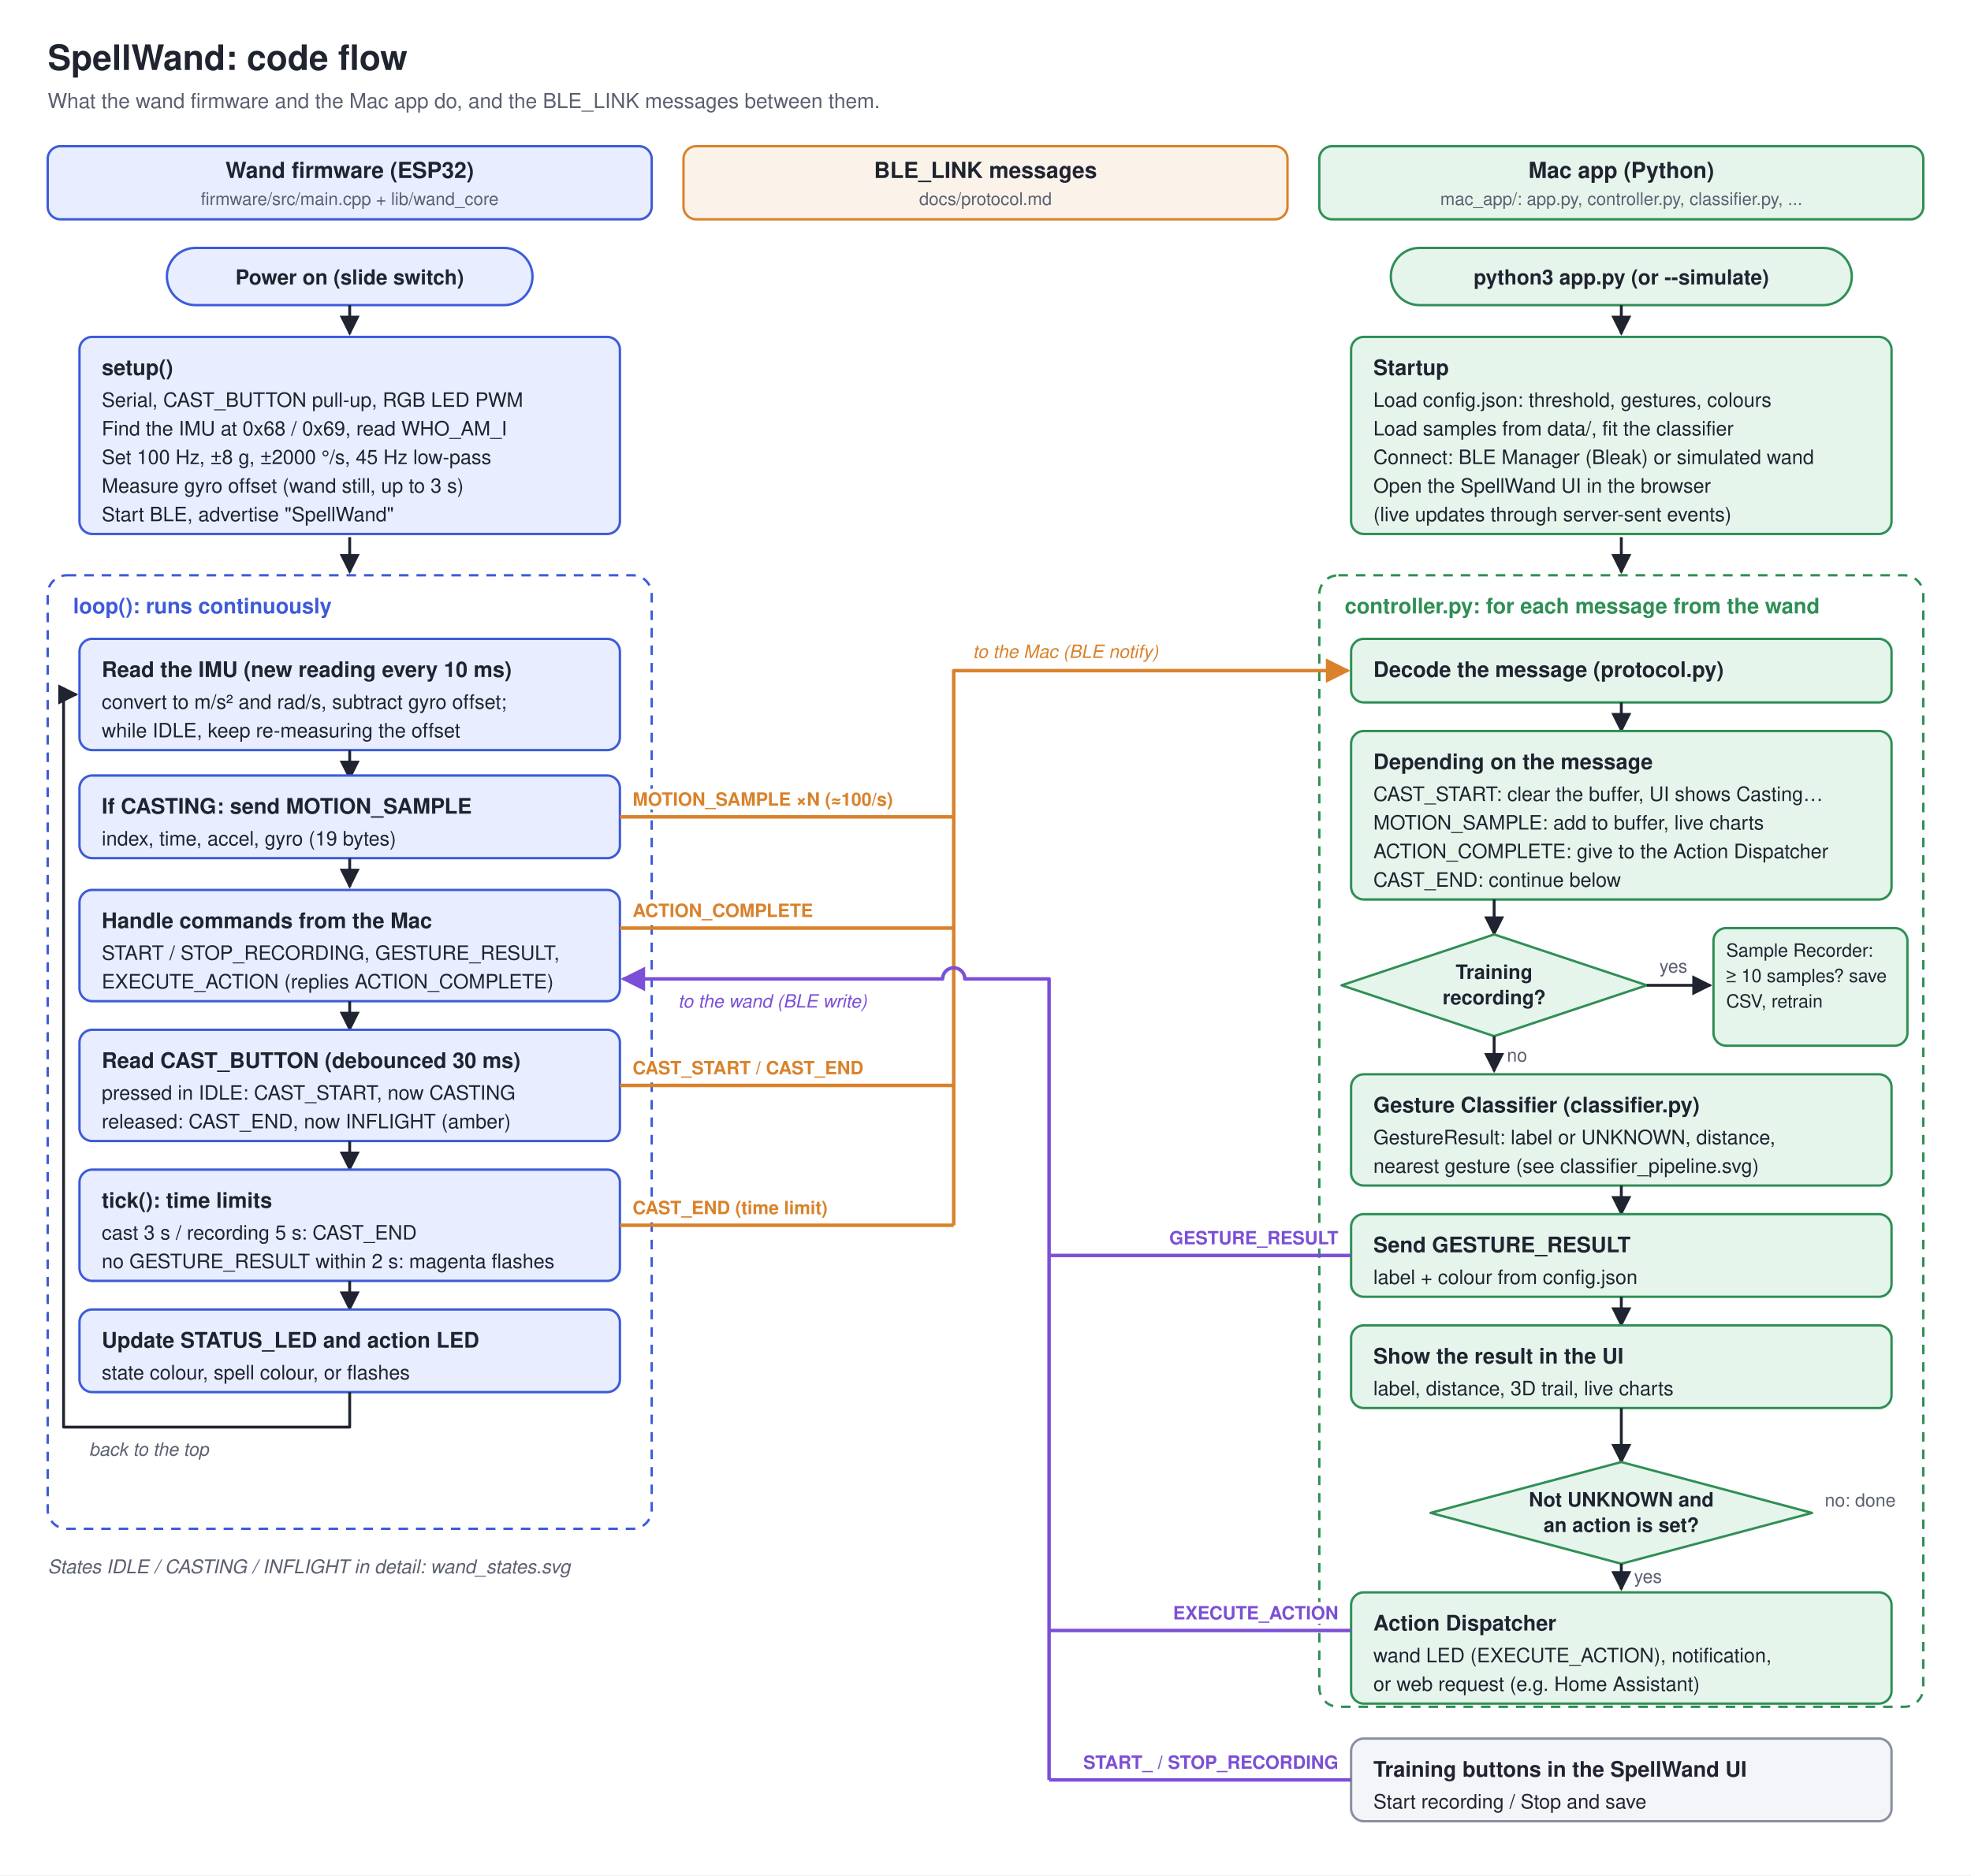
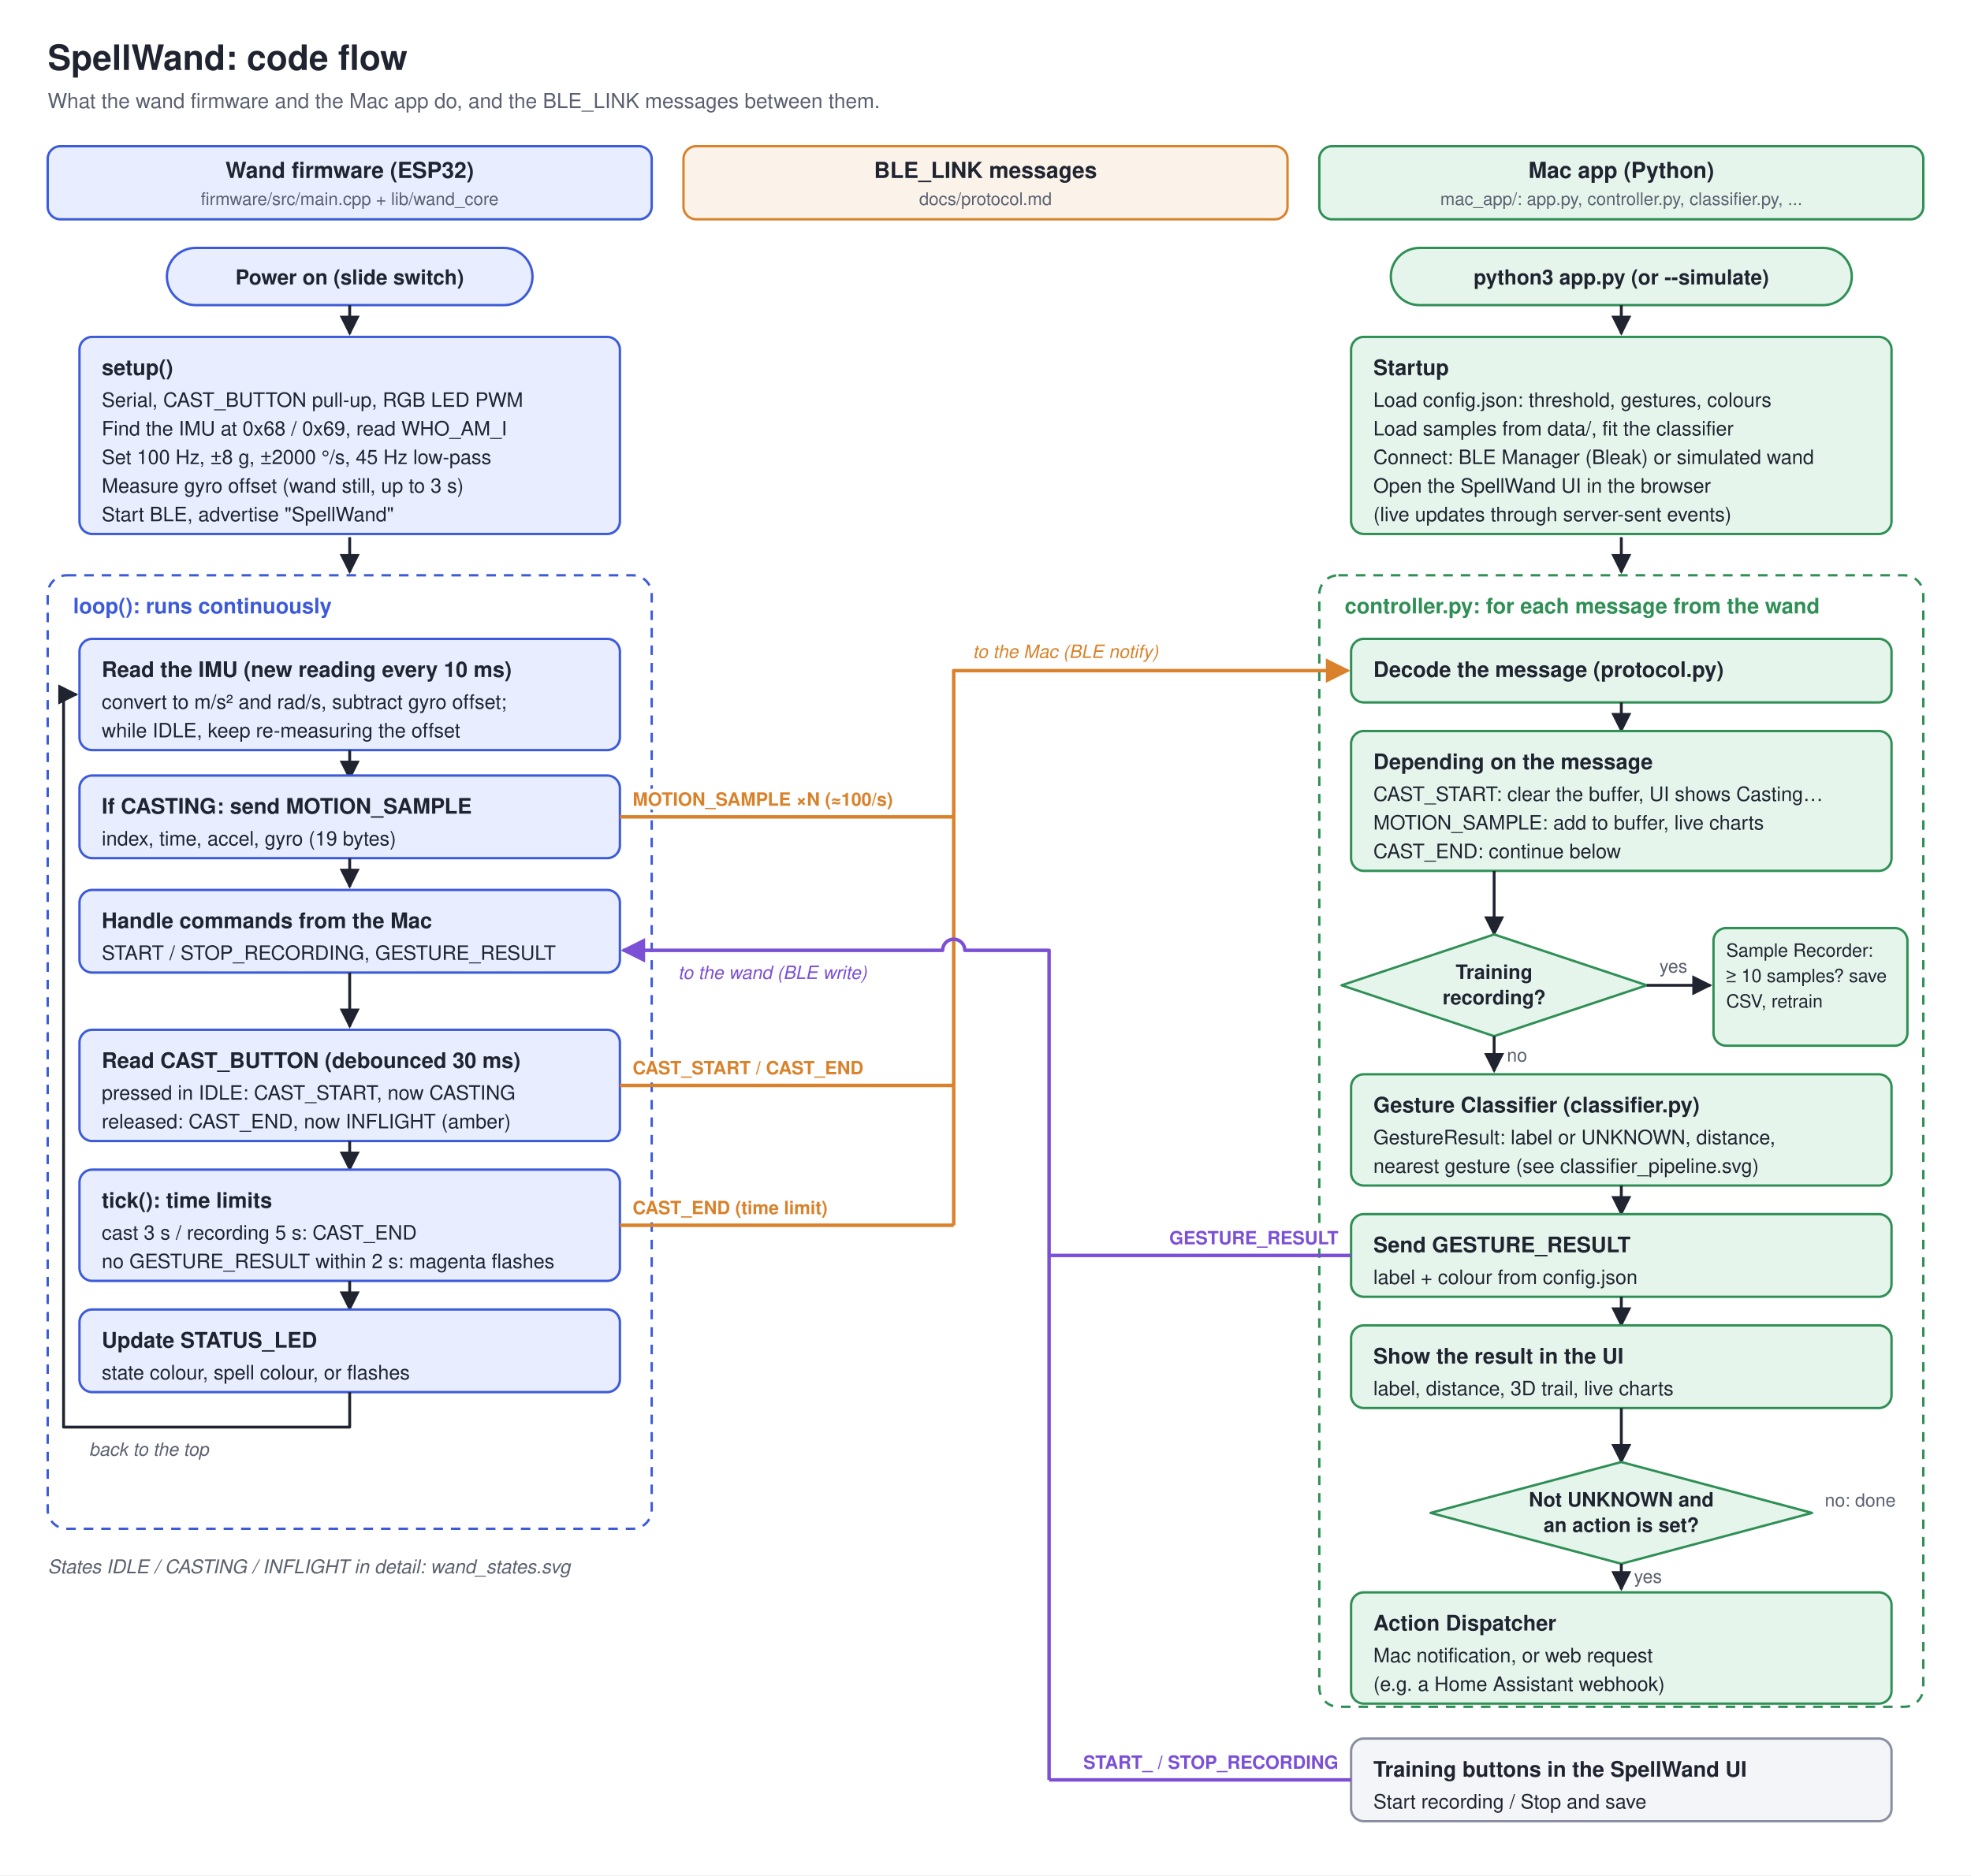
<svg xmlns="http://www.w3.org/2000/svg" width="1240" height="1180" viewBox="0 0 1240 1180" font-family="Helvetica Neue, Helvetica, Arial, sans-serif">
  <defs>
    <marker id="arrow-ink" viewBox="0 0 10 10" refX="9" refY="5" markerWidth="7" markerHeight="7" orient="auto-start-reverse">
      <path d="M0,0 L10,5 L0,10 z" fill="#1f2430" />
    </marker>
    <marker id="arrow-tomac" viewBox="0 0 10 10" refX="9" refY="5" markerWidth="7" markerHeight="7" orient="auto-start-reverse">
      <path d="M0,0 L10,5 L0,10 z" fill="#d9822b" />
    </marker>
    <marker id="arrow-towand" viewBox="0 0 10 10" refX="9" refY="5" markerWidth="7" markerHeight="7" orient="auto-start-reverse">
      <path d="M0,0 L10,5 L0,10 z" fill="#7b4fd6" />
    </marker>
    <marker id="arrow-no" viewBox="0 0 10 10" refX="9" refY="5" markerWidth="7" markerHeight="7" orient="auto-start-reverse">
      <path d="M0,0 L10,5 L0,10 z" fill="#c62828" />
    </marker>
    <marker id="arrow-muted" viewBox="0 0 10 10" refX="9" refY="5" markerWidth="7" markerHeight="7" orient="auto-start-reverse">
      <path d="M0,0 L10,5 L0,10 z" fill="#5b6070" />
    </marker>
  </defs>
  <rect width="100%" height="100%" fill="#ffffff" />
  <text x="30" y="44" font-size="22" font-weight="700" text-anchor="start" fill="#1f2430">SpellWand: code flow</text>
  <text x="30" y="68" font-size="13" font-weight="400" text-anchor="start" fill="#5b6070">What the wand firmware and the Mac app do, and the BLE_LINK messages between them.</text>
  <rect x="30" y="92" width="380" height="46" rx="8" fill="#e8eeff" stroke="#3d5bd9" stroke-width="1.5" />
  <text x="220.0" y="112" font-size="14" font-weight="700" text-anchor="middle" fill="#1f2430">Wand firmware (ESP32)</text>
  <text x="220.0" y="129" font-size="11" font-weight="400" text-anchor="middle" fill="#5b6070">firmware/src/main.cpp + lib/wand_core</text>
  <rect x="430" y="92" width="380" height="46" rx="8" fill="#fbf3ea" stroke="#d9822b" stroke-width="1.5" />
  <text x="620.0" y="112" font-size="14" font-weight="700" text-anchor="middle" fill="#1f2430">BLE_LINK messages</text>
  <text x="620.0" y="129" font-size="11" font-weight="400" text-anchor="middle" fill="#5b6070">docs/protocol.md</text>
  <rect x="830" y="92" width="380" height="46" rx="8" fill="#e6f5ec" stroke="#2f8f55" stroke-width="1.5" />
  <text x="1020.0" y="112" font-size="14" font-weight="700" text-anchor="middle" fill="#1f2430">Mac app (Python)</text>
  <text x="1020.0" y="129" font-size="11" font-weight="400" text-anchor="middle" fill="#5b6070">mac_app/: app.py, controller.py, classifier.py, ...</text>
  <rect x="105.0" y="156" width="230" height="36" rx="18.0" fill="#e8eeff" stroke="#3d5bd9" stroke-width="1.5" />
  <text x="220" y="179.0" font-size="13" font-weight="600" text-anchor="middle" fill="#1f2430">Power on (slide switch)</text>
  <polyline points="220,192 220,210" fill="none" stroke="#1f2430" stroke-width="1.8" stroke-linejoin="round" marker-end="url(#arrow-ink)" />
  <rect x="50" y="212" width="340" height="124" rx="8" fill="#e8eeff" stroke="#3d5bd9" stroke-width="1.5" />
  <text x="64" y="236" font-size="13.5" font-weight="700" text-anchor="start" fill="#1f2430">setup()</text>
  <text x="64" y="256" font-size="12.5" font-weight="400" text-anchor="start" fill="#1f2430">Serial, CAST_BUTTON pull-up, RGB LED PWM</text>
  <text x="64" y="274" font-size="12.5" font-weight="400" text-anchor="start" fill="#1f2430">Find the IMU at 0x68 / 0x69, read WHO_AM_I</text>
  <text x="64" y="292" font-size="12.5" font-weight="400" text-anchor="start" fill="#1f2430">Set 100 Hz, ±8 g, ±2000 °/s, 45 Hz low-pass</text>
  <text x="64" y="310" font-size="12.5" font-weight="400" text-anchor="start" fill="#1f2430">Measure gyro offset (wand still, up to 3 s)</text>
  <text x="64" y="328" font-size="12.5" font-weight="400" text-anchor="start" fill="#1f2430">Start BLE, advertise "SpellWand"</text>
  <polyline points="220,338 220,360" fill="none" stroke="#1f2430" stroke-width="1.8" stroke-linejoin="round" marker-end="url(#arrow-ink)" />
  <rect x="30" y="362" width="380" height="600" rx="12" fill="none" stroke="#3d5bd9" stroke-width="1.5" stroke-dasharray="6 5" />
  <text x="46" y="386" font-size="13.5" font-weight="700" text-anchor="start" fill="#3d5bd9">loop(): runs continuously</text>
  <rect x="50" y="402" width="340" height="70" rx="8" fill="#e8eeff" stroke="#3d5bd9" stroke-width="1.5" />
  <text x="64" y="426" font-size="13.5" font-weight="700" text-anchor="start" fill="#1f2430">Read the IMU (new reading every 10 ms)</text>
  <text x="64" y="446" font-size="12.5" font-weight="400" text-anchor="start" fill="#1f2430">convert to m/s² and rad/s, subtract gyro offset;</text>
  <text x="64" y="464" font-size="12.5" font-weight="400" text-anchor="start" fill="#1f2430">while IDLE, keep re-measuring the offset</text>
  <polyline points="220,472 220,490" fill="none" stroke="#1f2430" stroke-width="1.8" stroke-linejoin="round" marker-end="url(#arrow-ink)" />
  <rect x="50" y="488" width="340" height="52" rx="8" fill="#e8eeff" stroke="#3d5bd9" stroke-width="1.5" />
  <text x="64" y="512" font-size="13.5" font-weight="700" text-anchor="start" fill="#1f2430">If CASTING: send MOTION_SAMPLE</text>
  <text x="64" y="532" font-size="12.5" font-weight="400" text-anchor="start" fill="#1f2430">index, time, accel, gyro (19 bytes)</text>
  <polyline points="220,540 220,558" fill="none" stroke="#1f2430" stroke-width="1.8" stroke-linejoin="round" marker-end="url(#arrow-ink)" />
-   <rect x="50" y="560" width="340" height="70" rx="8" fill="#e8eeff" stroke="#3d5bd9" stroke-width="1.5" />
+   <rect x="50" y="560" width="340" height="52" rx="8" fill="#e8eeff" stroke="#3d5bd9" stroke-width="1.5" />
  <text x="64" y="584" font-size="13.5" font-weight="700" text-anchor="start" fill="#1f2430">Handle commands from the Mac</text>
-   <text x="64" y="604" font-size="12.5" font-weight="400" text-anchor="start" fill="#1f2430">START / STOP_RECORDING, GESTURE_RESULT,</text>
-   <text x="64" y="622" font-size="12.5" font-weight="400" text-anchor="start" fill="#1f2430">EXECUTE_ACTION (replies ACTION_COMPLETE)</text>
-   <polyline points="220,630 220,648" fill="none" stroke="#1f2430" stroke-width="1.8" stroke-linejoin="round" marker-end="url(#arrow-ink)" />
+   <text x="64" y="604" font-size="12.5" font-weight="400" text-anchor="start" fill="#1f2430">START / STOP_RECORDING, GESTURE_RESULT</text>
+   <polyline points="220,612 220,646" fill="none" stroke="#1f2430" stroke-width="1.8" stroke-linejoin="round" marker-end="url(#arrow-ink)" />
  <rect x="50" y="648" width="340" height="70" rx="8" fill="#e8eeff" stroke="#3d5bd9" stroke-width="1.5" />
  <text x="64" y="672" font-size="13.5" font-weight="700" text-anchor="start" fill="#1f2430">Read CAST_BUTTON (debounced 30 ms)</text>
  <text x="64" y="692" font-size="12.5" font-weight="400" text-anchor="start" fill="#1f2430">pressed in IDLE: CAST_START, now CASTING</text>
  <text x="64" y="710" font-size="12.5" font-weight="400" text-anchor="start" fill="#1f2430">released: CAST_END, now INFLIGHT (amber)</text>
  <polyline points="220,718 220,736" fill="none" stroke="#1f2430" stroke-width="1.8" stroke-linejoin="round" marker-end="url(#arrow-ink)" />
  <rect x="50" y="736" width="340" height="70" rx="8" fill="#e8eeff" stroke="#3d5bd9" stroke-width="1.5" />
  <text x="64" y="760" font-size="13.5" font-weight="700" text-anchor="start" fill="#1f2430">tick(): time limits</text>
  <text x="64" y="780" font-size="12.5" font-weight="400" text-anchor="start" fill="#1f2430">cast 3 s / recording 5 s: CAST_END</text>
  <text x="64" y="798" font-size="12.5" font-weight="400" text-anchor="start" fill="#1f2430">no GESTURE_RESULT within 2 s: magenta flashes</text>
  <polyline points="220,806 220,824" fill="none" stroke="#1f2430" stroke-width="1.8" stroke-linejoin="round" marker-end="url(#arrow-ink)" />
  <rect x="50" y="824" width="340" height="52" rx="8" fill="#e8eeff" stroke="#3d5bd9" stroke-width="1.5" />
-   <text x="64" y="848" font-size="13.5" font-weight="700" text-anchor="start" fill="#1f2430">Update STATUS_LED and action LED</text>
+   <text x="64" y="848" font-size="13.5" font-weight="700" text-anchor="start" fill="#1f2430">Update STATUS_LED</text>
  <text x="64" y="868" font-size="12.5" font-weight="400" text-anchor="start" fill="#1f2430">state colour, spell colour, or flashes</text>
  <polyline points="220,876 220,898 40,898 40,437.0 48,437.0" fill="none" stroke="#1f2430" stroke-width="1.8" stroke-linejoin="round" marker-end="url(#arrow-ink)" />
  <text x="56" y="916" font-size="11.5" font-weight="400" text-anchor="start" fill="#5b6070" font-style="italic">back to the top</text>
  <text x="30" y="990" font-size="12" font-weight="400" text-anchor="start" fill="#5b6070" font-style="italic">States IDLE / CASTING / INFLIGHT in detail: wand_states.svg</text>
  <rect x="875.0" y="156" width="290" height="36" rx="18.0" fill="#e6f5ec" stroke="#2f8f55" stroke-width="1.5" />
  <text x="1020" y="179.0" font-size="13" font-weight="600" text-anchor="middle" fill="#1f2430">python3 app.py   (or --simulate)</text>
  <polyline points="1020,192 1020,210" fill="none" stroke="#1f2430" stroke-width="1.8" stroke-linejoin="round" marker-end="url(#arrow-ink)" />
  <rect x="850" y="212" width="340" height="124" rx="8" fill="#e6f5ec" stroke="#2f8f55" stroke-width="1.5" />
  <text x="864" y="236" font-size="13.5" font-weight="700" text-anchor="start" fill="#1f2430">Startup</text>
  <text x="864" y="256" font-size="12.5" font-weight="400" text-anchor="start" fill="#1f2430">Load config.json: threshold, gestures, colours</text>
  <text x="864" y="274" font-size="12.5" font-weight="400" text-anchor="start" fill="#1f2430">Load samples from data/, fit the classifier</text>
  <text x="864" y="292" font-size="12.5" font-weight="400" text-anchor="start" fill="#1f2430">Connect: BLE Manager (Bleak) or simulated wand</text>
  <text x="864" y="310" font-size="12.5" font-weight="400" text-anchor="start" fill="#1f2430">Open the SpellWand UI in the browser</text>
  <text x="864" y="328" font-size="12.5" font-weight="400" text-anchor="start" fill="#1f2430">(live updates through server-sent events)</text>
  <polyline points="1020,338 1020,360" fill="none" stroke="#1f2430" stroke-width="1.8" stroke-linejoin="round" marker-end="url(#arrow-ink)" />
  <rect x="830" y="362" width="380" height="712" rx="12" fill="none" stroke="#2f8f55" stroke-width="1.5" stroke-dasharray="6 5" />
  <text x="846" y="386" font-size="13.5" font-weight="700" text-anchor="start" fill="#2f8f55">controller.py: for each message from the wand</text>
  <rect x="850" y="402" width="340" height="40" rx="8" fill="#e6f5ec" stroke="#2f8f55" stroke-width="1.5" />
  <text x="864" y="426" font-size="13.5" font-weight="700" text-anchor="start" fill="#1f2430">Decode the message (protocol.py)</text>
  <polyline points="1020,442 1020,460" fill="none" stroke="#1f2430" stroke-width="1.8" stroke-linejoin="round" marker-end="url(#arrow-ink)" />
-   <rect x="850" y="460" width="340" height="106" rx="8" fill="#e6f5ec" stroke="#2f8f55" stroke-width="1.5" />
+   <rect x="850" y="460" width="340" height="88" rx="8" fill="#e6f5ec" stroke="#2f8f55" stroke-width="1.5" />
  <text x="864" y="484" font-size="13.5" font-weight="700" text-anchor="start" fill="#1f2430">Depending on the message</text>
  <text x="864" y="504" font-size="12.5" font-weight="400" text-anchor="start" fill="#1f2430">CAST_START: clear the buffer, UI shows Casting…</text>
  <text x="864" y="522" font-size="12.5" font-weight="400" text-anchor="start" fill="#1f2430">MOTION_SAMPLE: add to buffer, live charts</text>
-   <text x="864" y="540" font-size="12.5" font-weight="400" text-anchor="start" fill="#1f2430">ACTION_COMPLETE: give to the Action Dispatcher</text>
-   <text x="864" y="558" font-size="12.5" font-weight="400" text-anchor="start" fill="#1f2430">CAST_END: continue below</text>
-   <polyline points="940,566 940,588" fill="none" stroke="#1f2430" stroke-width="1.8" stroke-linejoin="round" marker-end="url(#arrow-ink)" />
+   <text x="864" y="540" font-size="12.5" font-weight="400" text-anchor="start" fill="#1f2430">CAST_END: continue below</text>
+   <polyline points="940,548 940,588" fill="none" stroke="#1f2430" stroke-width="1.8" stroke-linejoin="round" marker-end="url(#arrow-ink)" />
  <path d="M940,588 L1036,620 L940,652 L844,620 Z" fill="#e6f5ec" stroke="#2f8f55" stroke-width="1.5" stroke-linejoin="round" />
  <text x="940" y="616" font-size="12.5" font-weight="600" text-anchor="middle" fill="#1f2430">Training</text>
  <text x="940" y="632" font-size="12.5" font-weight="600" text-anchor="middle" fill="#1f2430">recording?</text>
  <polyline points="1036,620 1076,620" fill="none" stroke="#1f2430" stroke-width="1.8" stroke-linejoin="round" marker-end="url(#arrow-ink)" />
  <text x="1044" y="612" font-size="11.5" font-weight="400" text-anchor="start" fill="#5b6070">yes</text>
  <rect x="1078" y="584" width="122" height="74" rx="8" fill="#e6f5ec" stroke="#2f8f55" stroke-width="1.5" />
  <text x="1086" y="602" font-size="11.5" font-weight="400" text-anchor="start" fill="#1f2430">Sample Recorder:</text>
  <text x="1086" y="618" font-size="11.5" font-weight="400" text-anchor="start" fill="#1f2430">≥ 10 samples? save</text>
  <text x="1086" y="634" font-size="11.5" font-weight="400" text-anchor="start" fill="#1f2430">CSV, retrain</text>
  <polyline points="940,652 940,674" fill="none" stroke="#1f2430" stroke-width="1.8" stroke-linejoin="round" marker-end="url(#arrow-ink)" />
  <text x="948" y="668" font-size="11.5" font-weight="400" text-anchor="start" fill="#5b6070">no</text>
  <rect x="850" y="676" width="340" height="70" rx="8" fill="#e6f5ec" stroke="#2f8f55" stroke-width="1.5" />
  <text x="864" y="700" font-size="13.5" font-weight="700" text-anchor="start" fill="#1f2430">Gesture Classifier (classifier.py)</text>
  <text x="864" y="720" font-size="12.5" font-weight="400" text-anchor="start" fill="#1f2430">GestureResult: label or UNKNOWN, distance,</text>
  <text x="864" y="738" font-size="12.5" font-weight="400" text-anchor="start" fill="#1f2430">nearest gesture (see classifier_pipeline.svg)</text>
  <polyline points="1020,746 1020,764" fill="none" stroke="#1f2430" stroke-width="1.8" stroke-linejoin="round" marker-end="url(#arrow-ink)" />
  <rect x="850" y="764" width="340" height="52" rx="8" fill="#e6f5ec" stroke="#2f8f55" stroke-width="1.5" />
  <text x="864" y="788" font-size="13.5" font-weight="700" text-anchor="start" fill="#1f2430">Send GESTURE_RESULT</text>
  <text x="864" y="808" font-size="12.5" font-weight="400" text-anchor="start" fill="#1f2430">label + colour from config.json</text>
  <polyline points="1020,816 1020,834" fill="none" stroke="#1f2430" stroke-width="1.8" stroke-linejoin="round" marker-end="url(#arrow-ink)" />
  <rect x="850" y="834" width="340" height="52" rx="8" fill="#e6f5ec" stroke="#2f8f55" stroke-width="1.5" />
  <text x="864" y="858" font-size="13.5" font-weight="700" text-anchor="start" fill="#1f2430">Show the result in the UI</text>
  <text x="864" y="878" font-size="12.5" font-weight="400" text-anchor="start" fill="#1f2430">label, distance, 3D trail, live charts</text>
  <polyline points="1020,886 1020,920" fill="none" stroke="#1f2430" stroke-width="1.8" stroke-linejoin="round" marker-end="url(#arrow-ink)" />
  <path d="M1020,920 L1140,952 L1020,984 L900,952 Z" fill="#e6f5ec" stroke="#2f8f55" stroke-width="1.5" stroke-linejoin="round" />
  <text x="1020" y="948" font-size="12.5" font-weight="600" text-anchor="middle" fill="#1f2430">Not UNKNOWN and</text>
  <text x="1020" y="964" font-size="12.5" font-weight="600" text-anchor="middle" fill="#1f2430">an action is set?</text>
  <text x="1148" y="948" font-size="11.5" font-weight="400" text-anchor="start" fill="#5b6070">no: done</text>
  <polyline points="1020,984 1020,1000" fill="none" stroke="#1f2430" stroke-width="1.8" stroke-linejoin="round" marker-end="url(#arrow-ink)" />
  <text x="1028" y="996" font-size="11.5" font-weight="400" text-anchor="start" fill="#5b6070">yes</text>
  <rect x="850" y="1002" width="340" height="70" rx="8" fill="#e6f5ec" stroke="#2f8f55" stroke-width="1.5" />
  <text x="864" y="1026" font-size="13.5" font-weight="700" text-anchor="start" fill="#1f2430">Action Dispatcher</text>
-   <text x="864" y="1046" font-size="12.5" font-weight="400" text-anchor="start" fill="#1f2430">wand LED (EXECUTE_ACTION), notification,</text>
-   <text x="864" y="1064" font-size="12.5" font-weight="400" text-anchor="start" fill="#1f2430">or web request (e.g. Home Assistant)</text>
+   <text x="864" y="1046" font-size="12.5" font-weight="400" text-anchor="start" fill="#1f2430">Mac notification, or web request</text>
+   <text x="864" y="1064" font-size="12.5" font-weight="400" text-anchor="start" fill="#1f2430">(e.g. a Home Assistant webhook)</text>
  <rect x="850" y="1094" width="340" height="52" rx="8" fill="#f4f5f8" stroke="#8a8fa0" stroke-width="1.5" />
  <text x="864" y="1118" font-size="13.5" font-weight="700" text-anchor="start" fill="#1f2430">Training buttons in the SpellWand UI</text>
  <text x="864" y="1138" font-size="12.5" font-weight="400" text-anchor="start" fill="#1f2430">Start recording / Stop and save</text>
  <polyline points="390,514.0 600,514.0" fill="none" stroke="#d9822b" stroke-width="2.2" stroke-linejoin="round" />
  <text x="398" y="507.0" font-size="11.5" font-weight="600" text-anchor="start" fill="#d9822b" paint-order="stroke" stroke="#ffffff" stroke-width="5" stroke-linejoin="round">MOTION_SAMPLE ×N (≈100/s)</text>
-   <polyline points="390,584 600,584" fill="none" stroke="#d9822b" stroke-width="2.2" stroke-linejoin="round" />
-   <text x="398" y="577" font-size="11.5" font-weight="600" text-anchor="start" fill="#d9822b" paint-order="stroke" stroke="#ffffff" stroke-width="5" stroke-linejoin="round">ACTION_COMPLETE</text>
  <polyline points="390,683.0 600,683.0" fill="none" stroke="#d9822b" stroke-width="2.2" stroke-linejoin="round" />
  <text x="398" y="676.0" font-size="11.5" font-weight="600" text-anchor="start" fill="#d9822b" paint-order="stroke" stroke="#ffffff" stroke-width="5" stroke-linejoin="round">CAST_START / CAST_END</text>
  <polyline points="390,771.0 600,771.0" fill="none" stroke="#d9822b" stroke-width="2.2" stroke-linejoin="round" />
  <text x="398" y="764.0" font-size="11.5" font-weight="600" text-anchor="start" fill="#d9822b" paint-order="stroke" stroke="#ffffff" stroke-width="5" stroke-linejoin="round">CAST_END (time limit)</text>
  <polyline points="600,771.0 600,422.0 848,422.0" fill="none" stroke="#d9822b" stroke-width="2.2" stroke-linejoin="round" marker-end="url(#arrow-tomac)" />
  <text x="612" y="414.0" font-size="11.5" font-weight="400" text-anchor="start" fill="#d9822b" font-style="italic" paint-order="stroke" stroke="#ffffff" stroke-width="5" stroke-linejoin="round">to the Mac (BLE notify)</text>
  <polyline points="850,790.0 660,790.0" fill="none" stroke="#7b4fd6" stroke-width="2.2" stroke-linejoin="round" />
  <text x="842" y="783.0" font-size="11.5" font-weight="600" text-anchor="end" fill="#7b4fd6" paint-order="stroke" stroke="#ffffff" stroke-width="5" stroke-linejoin="round">GESTURE_RESULT</text>
-   <polyline points="850,1026 660,1026" fill="none" stroke="#7b4fd6" stroke-width="2.2" stroke-linejoin="round" />
-   <text x="842" y="1019" font-size="11.5" font-weight="600" text-anchor="end" fill="#7b4fd6" paint-order="stroke" stroke="#ffffff" stroke-width="5" stroke-linejoin="round">EXECUTE_ACTION</text>
  <polyline points="850,1120.0 660,1120.0" fill="none" stroke="#7b4fd6" stroke-width="2.2" stroke-linejoin="round" />
  <text x="842" y="1113.0" font-size="11.5" font-weight="600" text-anchor="end" fill="#7b4fd6" paint-order="stroke" stroke="#ffffff" stroke-width="5" stroke-linejoin="round">START_ / STOP_RECORDING</text>
-   <path d="M660,1120.0 L660,616 L607,616 A7,7 0 0 0 593,616 L392,616" fill="none" stroke="#7b4fd6" stroke-width="2.2" stroke-linejoin="round" marker-end="url(#arrow-towand)" />
-   <text x="486" y="634" font-size="11.5" font-weight="400" text-anchor="middle" fill="#7b4fd6" font-style="italic" paint-order="stroke" stroke="#ffffff" stroke-width="5" stroke-linejoin="round">to the wand (BLE write)</text>
+   <path d="M660,1120.0 L660,598 L607,598 A7,7 0 0 0 593,598 L392,598" fill="none" stroke="#7b4fd6" stroke-width="2.2" stroke-linejoin="round" marker-end="url(#arrow-towand)" />
+   <text x="486" y="616" font-size="11.5" font-weight="400" text-anchor="middle" fill="#7b4fd6" font-style="italic" paint-order="stroke" stroke="#ffffff" stroke-width="5" stroke-linejoin="round">to the wand (BLE write)</text>
</svg>
